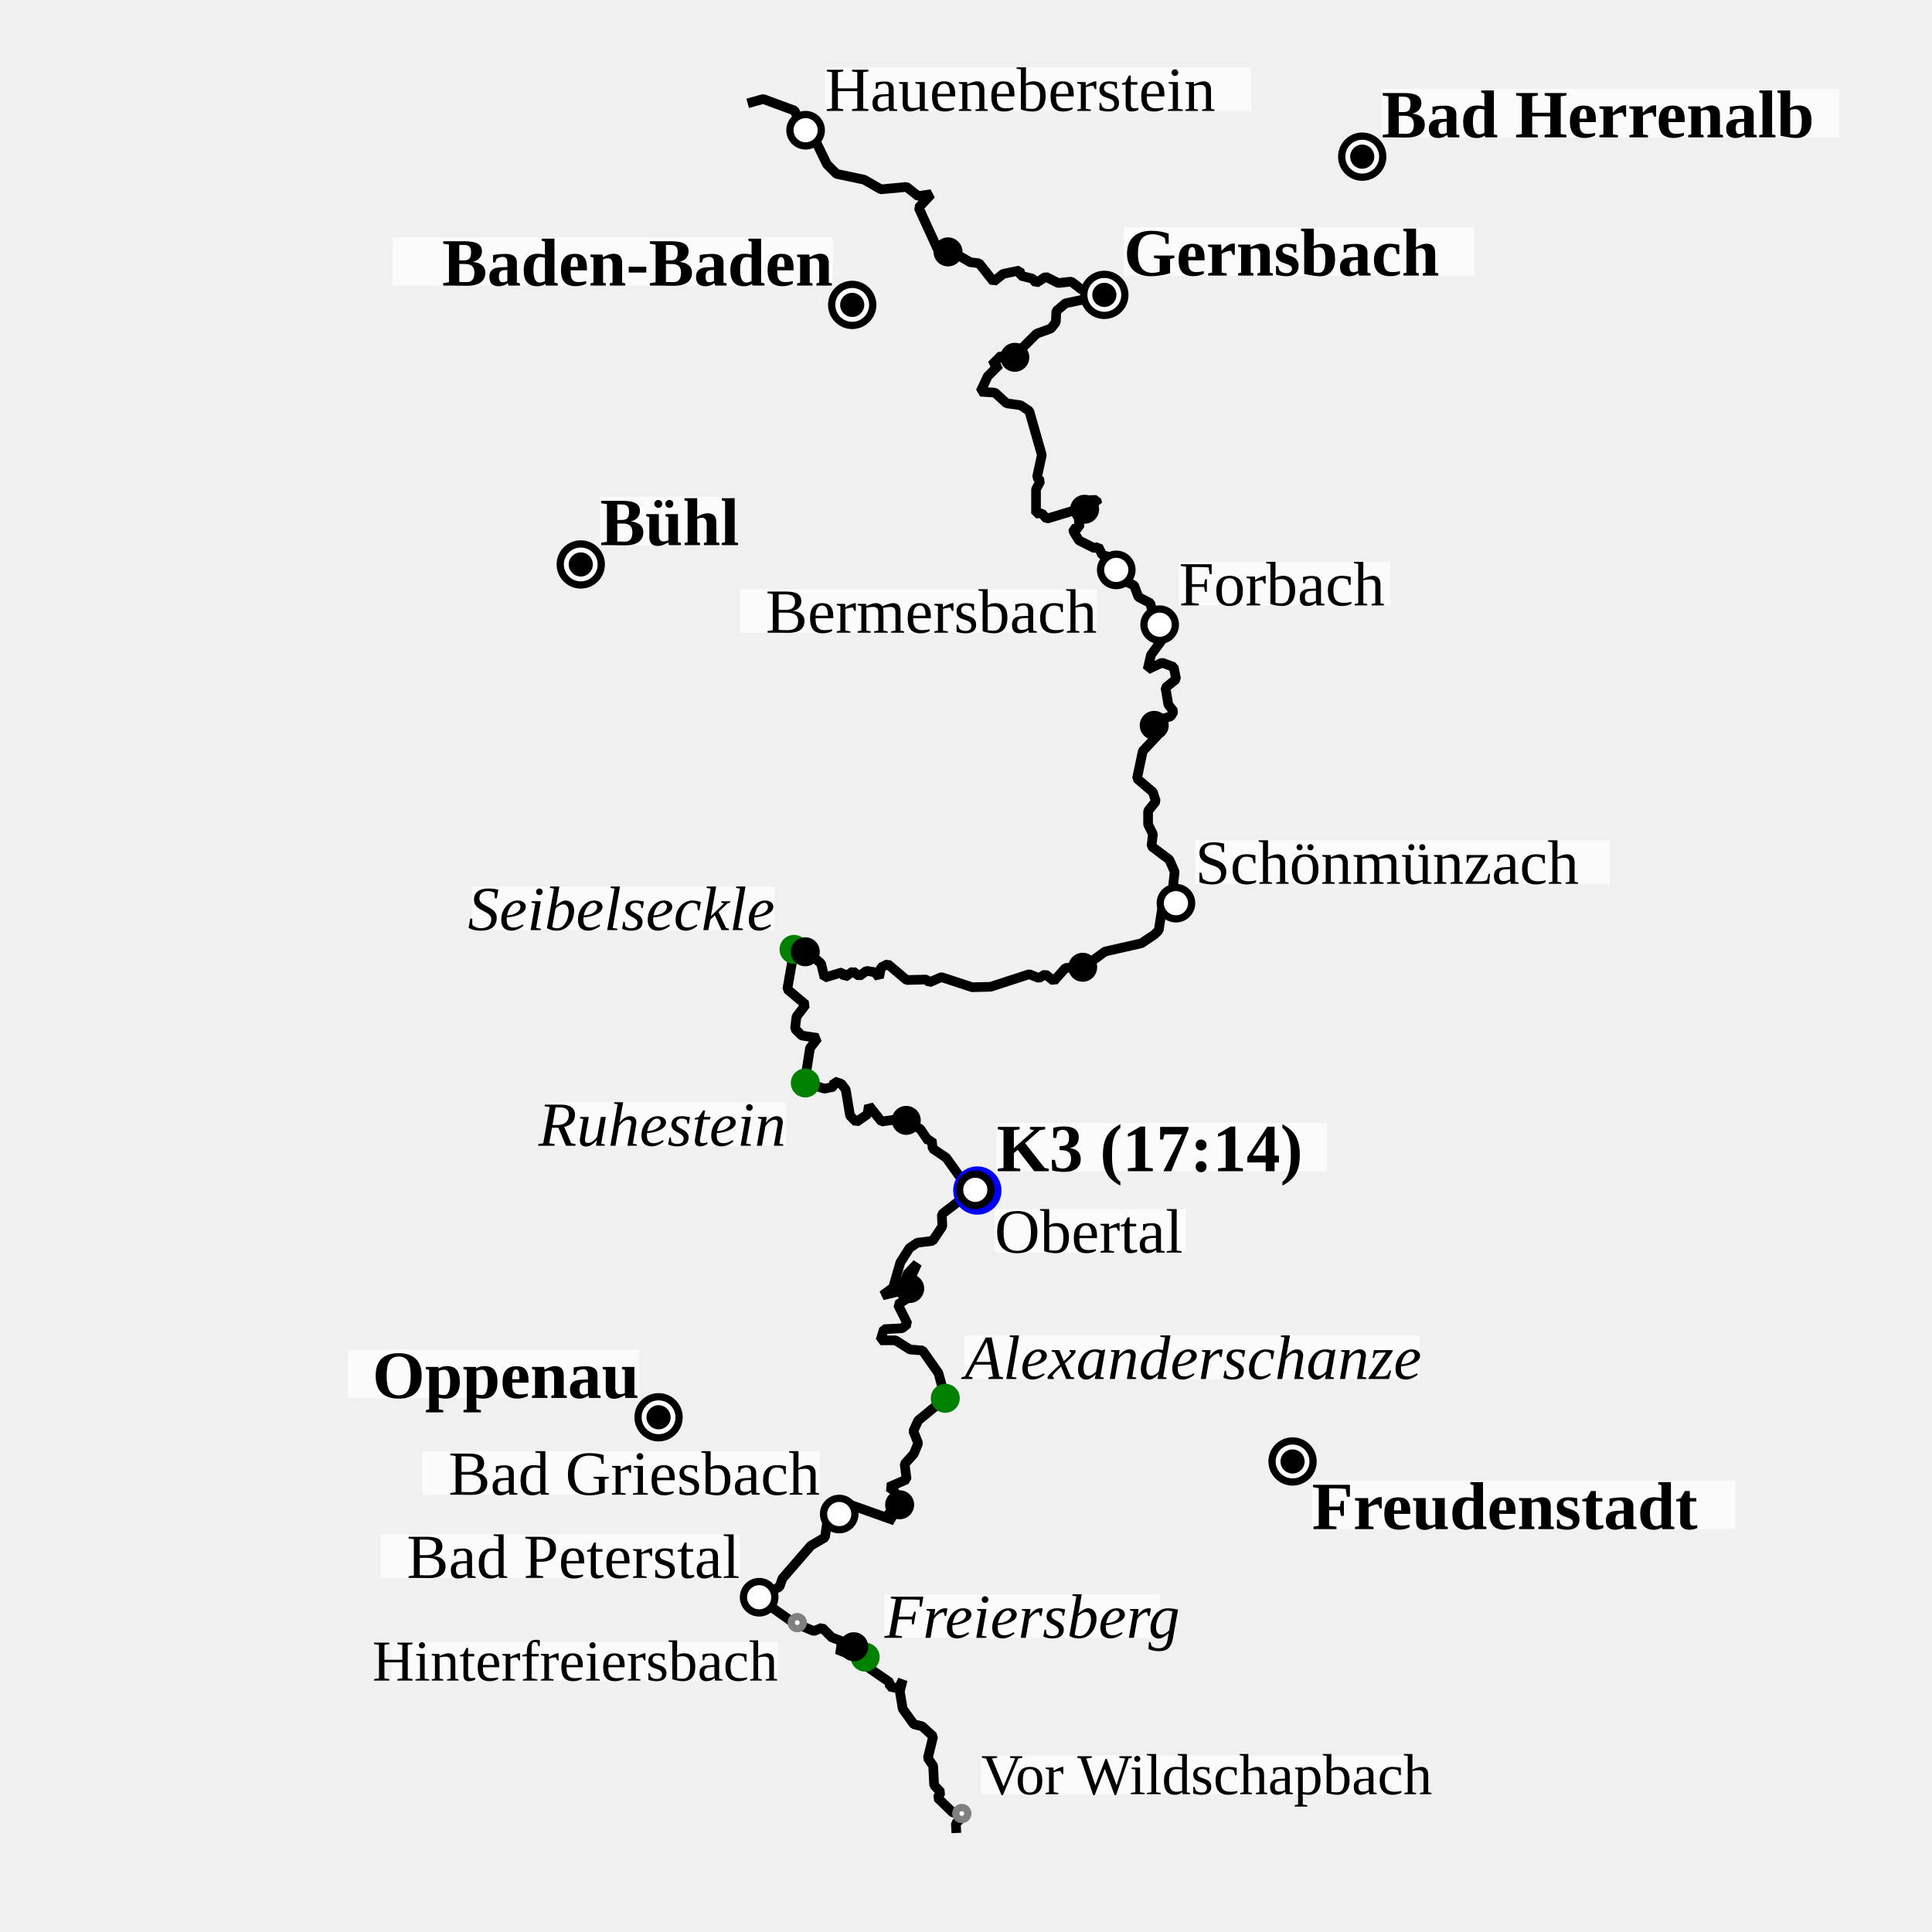
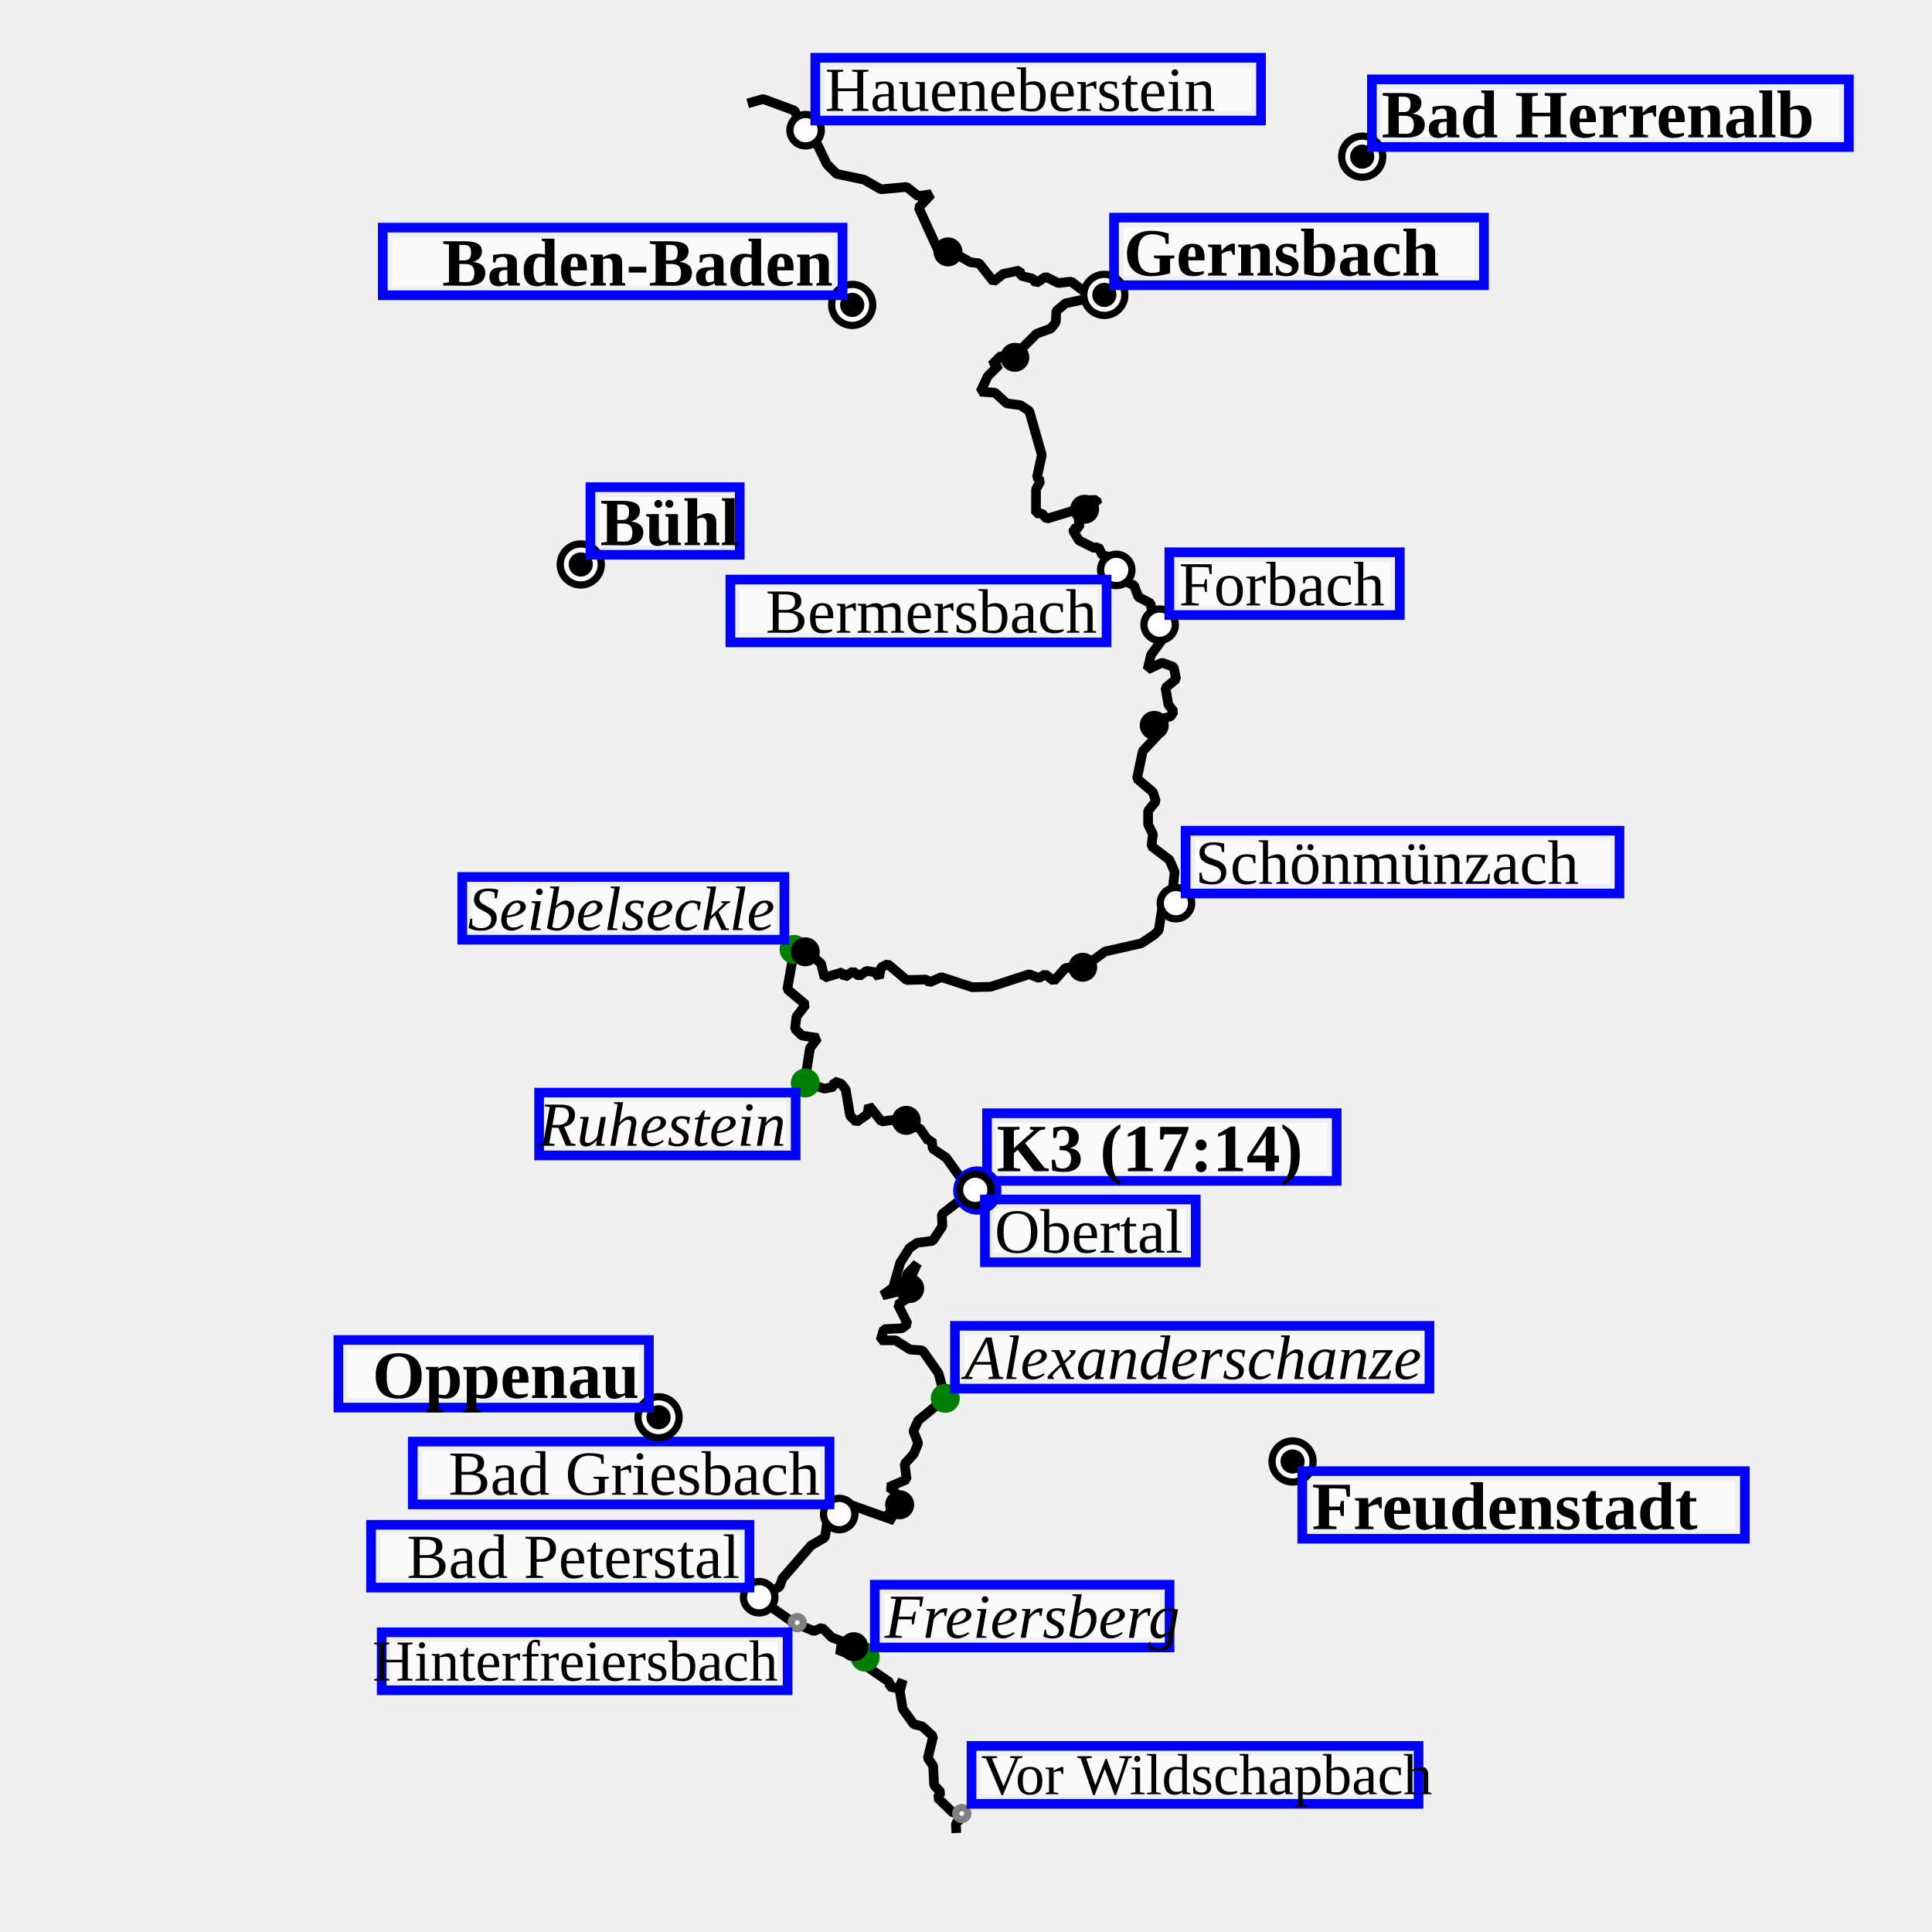
<svg xmlns="http://www.w3.org/2000/svg" height="400" viewBox="(0, 0, 400, 400)" width="400">
  <path d="M198.0,379.5 L197.9,377.5 L199.4,376.1 L199.4,375.4 L197.3,375.3 L194.1,372.2 L194.8,371.1 L193.4,369.6 L193.2,365.6 L192.1,364.0 L193.2,359.5 L190.9,357.4 L189.2,357.0 L186.9,353.8 L186.3,350.2 L186.9,347.8 L186.0,349.6 L184.2,349.2 L184.2,348.3 L179.7,345.2 L179.0,342.7 L179.6,341.5 L177.3,343.1 L173.3,341.5 L176.7,341.1 L177.4,339.5 L175.6,340.3 L172.2,339.0 L170.2,337.0 L168.5,337.7 L164.2,335.9 L159.8,332.8 L158.4,330.2 L161.4,328.5 L162.0,326.8 L167.9,320.0 L170.8,318.3 L171.4,314.2 L174.7,313.5 L176.2,311.6 L185.2,314.8 L183.8,313.6 L186.3,311.3 L184.9,310.5 L185.5,310.5 L185.2,308.7 L184.0,307.9 L187.7,306.3 L187.3,303.1 L189.2,301.0 L190.1,298.8 L189.1,296.3 L190.1,294.1 L195.7,289.5 L194.3,284.3 L191.0,279.6 L188.4,279.4 L185.4,277.5 L182.3,277.5 L183.0,275.2 L186.8,275.0 L187.9,274.1 L185.9,270.1 L188.6,268.3 L188.1,265.5 L189.9,261.6 L187.9,263.7 L186.8,267.2 L182.7,268.2 L184.9,266.6 L186.4,261.4 L188.3,258.4 L189.9,257.3 L193.1,256.9 L195.1,253.9 L195.0,251.4 L200.3,247.3 L202.5,246.8 L201.6,245.1 L198.7,243.6 L195.9,239.7 L193.1,237.8 L192.9,236.0 L192.2,236.2 L190.5,233.7 L187.8,232.5 L187.3,230.4 L186.2,231.7 L182.5,232.2 L179.9,228.9 L179.6,230.7 L177.3,232.3 L176.0,231.0 L175.1,225.6 L174.2,224.4 L172.7,223.9 L172.6,225.0 L170.7,225.4 L166.6,224.1 L167.7,217.0 L169.3,214.9 L166.0,214.4 L164.6,213.0 L164.9,210.5 L166.8,208.0 L163.0,204.8 L164.5,196.3 L167.6,197.4 L170.0,199.5 L170.7,202.4 L174.4,201.3 L174.9,202.3 L176.6,201.1 L177.9,202.1 L179.4,201.0 L181.2,201.3 L182.0,202.4 L182.4,200.3 L183.8,199.6 L187.7,202.9 L191.8,202.8 L192.4,203.4 L194.9,202.3 L201.3,204.4 L205.1,204.3 L213.1,201.7 L215.1,202.5 L216.4,201.7 L218.2,203.1 L220.6,200.4 L224.4,200.2 L228.8,197.0 L236.3,195.3 L239.0,193.5 L239.9,192.6 L240.6,188.1 L245.2,187.9 L242.9,183.2 L243.2,180.5 L242.1,178.0 L238.4,175.2 L238.7,172.7 L237.7,170.7 L237.7,167.9 L239.3,165.9 L238.7,164.0 L235.4,161.2 L236.6,155.5 L239.7,152.2 L239.0,150.4 L239.5,149.2 L242.4,148.3 L243.0,147.3 L241.9,145.9 L241.3,142.4 L243.5,140.6 L243.0,138.1 L240.6,137.2 L237.6,138.6 L238.3,135.6 L241.3,131.5 L240.9,127.8 L238.6,127.1 L238.2,124.9 L235.7,123.6 L234.8,121.2 L232.4,120.1 L230.5,117.6 L230.0,115.4 L228.2,114.9 L227.4,113.2 L226.6,113.5 L223.4,111.9 L222.3,110.1 L222.2,109.5 L223.5,109.2 L223.3,107.1 L224.5,106.6 L224.3,104.8 L225.9,103.7 L227.2,104.3 L227.0,103.5 L223.9,103.6 L223.0,105.5 L216.7,107.4 L215.7,106.3 L214.5,106.3 L214.5,101.3 L215.4,99.6 L214.7,98.8 L215.7,94.2 L213.1,85.1 L211.3,83.9 L208.4,83.5 L206.0,81.3 L203.0,81.1 L204.5,77.9 L206.9,75.5 L205.3,75.6 L207.3,73.6 L209.3,74.6 L210.4,73.5 L210.1,72.1 L211.6,72.1 L214.6,69.1 L217.6,68.0 L218.6,66.7 L218.7,64.4 L220.6,62.8 L228.2,61.2 L227.5,58.7 L228.2,61.2 L227.7,61.5 L226.4,59.6 L224.0,60.0 L221.8,58.3 L219.1,58.6 L216.5,57.3 L214.5,58.6 L213.8,57.7 L211.4,57.1 L211.1,56.0 L207.7,56.7 L205.7,58.3 L202.7,54.5 L200.9,54.3 L196.9,52.0 L194.5,52.4 L190.2,43.0 L192.8,40.2 L190.1,40.6 L187.7,38.7 L182.4,39.2 L178.9,37.2 L173.2,36.0 L171.2,34.0 L168.4,28.2 L167.0,26.5 L166.2,26.6 L164.5,22.9 L158.0,20.5 L154.8,21.4" fill="transparent" id="track" stroke="black" stroke-linejoin="miter" stroke-miterlimit="1" stroke-width="2" />
  <g>
    <g>
      <circle cx="202.346" cy="246.486" fill="Blue" id="10/wp/circle" r="5" />
    </g>
    <g transform="translate(202.346 246.4864)">
      <rect fill="white" fill-opacity="0.75" height="10" id="label-bg" width="68.4" x="4" y="-14" />
+       <rect fill="none" height="14" id="label-dbg" stroke="blue" stroke-width="2" width="72.4" x="2" y="-16" />
      <text font-size="14.0" font-style="normal" font-weight="bold" id="10/wp/text" text-anchor="start" x="4.000" y="-4.000">
K3 (17:14)
</text>
    </g>
    <g>
      <circle cx="176.44" cy="63.126" fill="Black" id="11/wp/circle" r="5" />
      <circle cx="176.44" cy="63.126" fill="white" id="11/wp/circle-little-white" r="3.5" />
      <circle cx="176.44" cy="63.126" fill="black" id="11/wp/circle-little-white" r="2.5" />
    </g>
    <g transform="translate(176.4398 63.12631)">
      <rect fill="white" fill-opacity="0.75" height="10" id="label-bg" width="91.196" x="-95.196" y="-14" />
+       <rect fill="none" height="14" id="label-dbg" stroke="blue" stroke-width="2" width="95.196" x="-97.196" y="-16" />
      <text font-size="14.0" font-style="normal" font-weight="bold" id="11/wp/text" text-anchor="end" x="-4.000" y="-4.000">
Baden-Baden
</text>
    </g>
    <g>
      <circle cx="228.644" cy="61.052" fill="Black" id="12/wp/circle" r="5" />
      <circle cx="228.644" cy="61.052" fill="white" id="12/wp/circle-little-white" r="3.5" />
      <circle cx="228.644" cy="61.052" fill="black" id="12/wp/circle-little-white" r="2.5" />
    </g>
    <g transform="translate(228.6438 61.05195)">
      <rect fill="white" fill-opacity="0.75" height="10" id="label-bg" width="72.595" x="4" y="-14" />
+       <rect fill="none" height="14" id="label-dbg" stroke="blue" stroke-width="2" width="76.595" x="2" y="-16" />
      <text font-size="14.0" font-style="normal" font-weight="bold" id="12/wp/text" text-anchor="start" x="4.000" y="-4.000">
Gernsbach
</text>
    </g>
    <g>
      <circle cx="240.092" cy="129.34" fill="Black" id="13/wp/circle" r="4" />
      <circle cx="240.092" cy="129.34" fill="white" id="13/wp/circle-little-white" r="2.5" />
    </g>
    <g transform="translate(240.0924 129.3399)">
      <rect fill="white" fill-opacity="0.75" height="9" id="label-bg" width="43.724" x="4" y="-13" />
+       <rect fill="none" height="13" id="label-dbg" stroke="blue" stroke-width="2" width="47.724" x="2" y="-15" />
      <text font-size="13.0" font-style="normal" font-weight="normal" id="13/wp/text" text-anchor="start" x="4.000" y="-4.000">
Forbach
</text>
    </g>
    <g>
      <circle cx="157.177" cy="330.692" fill="Black" id="14/wp/circle" r="4" />
      <circle cx="157.177" cy="330.692" fill="white" id="14/wp/circle-little-white" r="2.5" />
    </g>
    <g transform="translate(157.1768 330.6915)">
      <rect fill="white" fill-opacity="0.75" height="9" id="label-bg" width="74.359" x="-78.359" y="-13" />
+       <rect fill="none" height="13" id="label-dbg" stroke="blue" stroke-width="2" width="78.359" x="-80.359" y="-15" />
      <text font-size="13.0" font-style="normal" font-weight="normal" id="14/wp/text" text-anchor="end" x="-4.000" y="-4.000">
Bad Peterstal
</text>
    </g>
    <g>
      <circle cx="173.751" cy="313.467" fill="Black" id="15/wp/circle" r="4" />
      <circle cx="173.751" cy="313.467" fill="white" id="15/wp/circle-little-white" r="2.5" />
    </g>
    <g transform="translate(173.7508 313.4665)">
      <rect fill="white" fill-opacity="0.75" height="9" id="label-bg" width="82.288" x="-86.288" y="-13" />
+       <rect fill="none" height="13" id="label-dbg" stroke="blue" stroke-width="2" width="86.288" x="-88.288" y="-15" />
      <text font-size="13.0" font-style="normal" font-weight="normal" id="15/wp/text" text-anchor="end" x="-4.000" y="-4.000">
Bad Griesbach
</text>
    </g>
    <g>
      <circle cx="166.792" cy="26.961" fill="Black" id="16/wp/circle" r="4" />
      <circle cx="166.792" cy="26.961" fill="white" id="16/wp/circle-little-white" r="2.5" />
    </g>
    <g transform="translate(166.7916 26.96132)">
      <rect fill="white" fill-opacity="0.75" height="9" id="label-bg" width="88.291" x="4" y="-13" />
+       <rect fill="none" height="13" id="label-dbg" stroke="blue" stroke-width="2" width="92.291" x="2" y="-15" />
      <text font-size="13.0" font-style="normal" font-weight="normal" id="16/wp/text" text-anchor="start" x="4.000" y="-4.000">
Haueneberstein
</text>
    </g>
    <g>
      <circle cx="201.92" cy="246.341" fill="Black" id="17/wp/circle" r="4" />
      <circle cx="201.92" cy="246.341" fill="white" id="17/wp/circle-little-white" r="2.5" />
    </g>
    <g transform="translate(201.9203 246.3411)">
      <rect fill="white" fill-opacity="0.75" height="9" id="label-bg" width="39.644" x="4" y="4" />
+       <rect fill="none" height="13" id="label-dbg" stroke="blue" stroke-width="2" width="43.644" x="2" y="2" />
      <text font-size="13.0" font-style="normal" font-weight="normal" id="17/wp/text" text-anchor="start" x="4.000" y="13.000">
Obertal
</text>
    </g>
    <g>
      <circle cx="231.11" cy="117.995" fill="Black" id="18/wp/circle" r="4" />
      <circle cx="231.11" cy="117.995" fill="white" id="18/wp/circle-little-white" r="2.5" />
    </g>
    <g transform="translate(231.1096 117.9951)">
      <rect fill="white" fill-opacity="0.75" height="9" id="label-bg" width="73.897" x="-77.897" y="4" />
+       <rect fill="none" height="13" id="label-dbg" stroke="blue" stroke-width="2" width="77.897" x="-79.897" y="2" />
      <text font-size="13.0" font-style="normal" font-weight="normal" id="18/wp/text" text-anchor="end" x="-4.000" y="13.000">
Bermersbach
</text>
    </g>
    <g>
      <circle cx="243.466" cy="186.992" fill="Black" id="19/wp/circle" r="4" />
      <circle cx="243.466" cy="186.992" fill="white" id="19/wp/circle-little-white" r="2.5" />
    </g>
    <g transform="translate(243.466 186.992)">
      <rect fill="white" fill-opacity="0.75" height="9" id="label-bg" width="85.828" x="4" y="-13" />
+       <rect fill="none" height="13" id="label-dbg" stroke="blue" stroke-width="2" width="89.828" x="2" y="-15" />
      <text font-size="13.0" font-style="normal" font-weight="normal" id="19/wp/text" text-anchor="start" x="4.000" y="-4.000">
Schönmünzach
</text>
    </g>
    <g>
      <circle cx="195.709" cy="289.5" fill="Green" id="20/wp/circle" r="3" />
    </g>
    <g transform="translate(195.7092 289.4997)">
      <rect fill="white" fill-opacity="0.75" height="9" id="label-bg" width="94.246" x="4" y="-13" />
+       <rect fill="none" height="13" id="label-dbg" stroke="blue" stroke-width="2" width="98.246" x="2" y="-15" />
      <text font-size="13.0" font-style="italic" font-weight="normal" id="20/wp/text" text-anchor="start" x="4.000" y="-4.000">
Alexanderschanze
</text>
    </g>
    <g>
      <circle cx="164.394" cy="196.562" fill="Green" id="21/wp/circle" r="3" />
    </g>
    <g transform="translate(164.3936 196.5618)">
      <rect fill="white" fill-opacity="0.75" height="9" id="label-bg" width="62.687" x="-66.687" y="-13" />
+       <rect fill="none" height="13" id="label-dbg" stroke="blue" stroke-width="2" width="66.687" x="-68.687" y="-15" />
      <text font-size="13.0" font-style="italic" font-weight="normal" id="21/wp/text" text-anchor="end" x="-4.000" y="-4.000">
Seibelseckle
</text>
    </g>
    <g>
      <circle cx="166.731" cy="224.218" fill="Green" id="22/wp/circle" r="3" />
    </g>
    <g transform="translate(166.7315 224.2182)">
      <rect fill="white" fill-opacity="0.75" height="9" id="label-bg" width="49.112" x="-53.112" y="4" />
+       <rect fill="none" height="13" id="label-dbg" stroke="blue" stroke-width="2" width="53.112" x="-55.112" y="2" />
      <text font-size="13.0" font-style="italic" font-weight="normal" id="22/wp/text" text-anchor="end" x="-4.000" y="13.000">
Ruhestein
</text>
    </g>
    <g>
      <circle cx="179.125" cy="343.098" fill="Green" id="23/wp/circle" r="3" />
    </g>
    <g transform="translate(179.1249 343.0977)">
      <rect fill="white" fill-opacity="0.75" height="9" id="label-bg" width="57.019" x="4" y="-13" />
+       <rect fill="none" height="13" id="label-dbg" stroke="blue" stroke-width="2" width="61.019" x="2" y="-15" />
      <text font-size="13.0" font-style="italic" font-weight="normal" id="23/wp/text" text-anchor="start" x="4.000" y="-4.000">
Freiersberg
</text>
    </g>
    <g>
      <circle cx="120.241" cy="116.863" fill="Black" id="24/wp/circle" r="5" />
      <circle cx="120.241" cy="116.863" fill="white" id="24/wp/circle-little-white" r="3.5" />
      <circle cx="120.241" cy="116.863" fill="black" id="24/wp/circle-little-white" r="2.5" />
    </g>
    <g transform="translate(120.2405 116.863)">
      <rect fill="white" fill-opacity="0.75" height="10" id="label-bg" width="26.911" x="4" y="-14" />
+       <rect fill="none" height="14" id="label-dbg" stroke="blue" stroke-width="2" width="30.911" x="2" y="-16" />
      <text font-size="14.0" font-style="normal" font-weight="bold" id="24/wp/text" text-anchor="start" x="4.000" y="-4.000">
Bühl
</text>
    </g>
    <g>
      <circle cx="267.613" cy="302.582" fill="Black" id="25/wp/circle" r="5" />
      <circle cx="267.613" cy="302.582" fill="white" id="25/wp/circle-little-white" r="3.5" />
      <circle cx="267.613" cy="302.582" fill="black" id="25/wp/circle-little-white" r="2.5" />
    </g>
    <g transform="translate(267.6132 302.5822)">
      <rect fill="white" fill-opacity="0.75" height="10" id="label-bg" width="87.64" x="4" y="4" />
+       <rect fill="none" height="14" id="label-dbg" stroke="blue" stroke-width="2" width="91.64" x="2" y="2" />
      <text font-size="14.0" font-style="normal" font-weight="bold" id="25/wp/text" text-anchor="start" x="4.000" y="14.000">
Freudenstadt
</text>
    </g>
    <g>
      <circle cx="282.035" cy="32.435" fill="Black" id="26/wp/circle" r="5" />
      <circle cx="282.035" cy="32.435" fill="white" id="26/wp/circle-little-white" r="3.5" />
      <circle cx="282.035" cy="32.435" fill="black" id="26/wp/circle-little-white" r="2.5" />
    </g>
    <g transform="translate(282.0353 32.43458)">
      <rect fill="white" fill-opacity="0.75" height="10" id="label-bg" width="94.753" x="4" y="-14" />
+       <rect fill="none" height="14" id="label-dbg" stroke="blue" stroke-width="2" width="98.753" x="2" y="-16" />
      <text font-size="14.0" font-style="normal" font-weight="bold" id="26/wp/text" text-anchor="start" x="4.000" y="-4.000">
Bad Herrenalb
</text>
    </g>
    <g>
      <circle cx="136.346" cy="293.432" fill="Black" id="27/wp/circle" r="5" />
      <circle cx="136.346" cy="293.432" fill="white" id="27/wp/circle-little-white" r="3.5" />
      <circle cx="136.346" cy="293.432" fill="black" id="27/wp/circle-little-white" r="2.5" />
    </g>
    <g transform="translate(136.3465 293.4321)">
      <rect fill="white" fill-opacity="0.75" height="10" id="label-bg" width="60.285" x="-64.285" y="-14" />
+       <rect fill="none" height="14" id="label-dbg" stroke="blue" stroke-width="2" width="64.285" x="-66.285" y="-16" />
      <text font-size="14.0" font-style="normal" font-weight="bold" id="27/wp/text" text-anchor="end" x="-4.000" y="-4.000">
Oppenau
</text>
    </g>
    <g>
      <circle cx="165.061" cy="335.948" fill="Gray" id="28/wp/circle" r="2" />
      <circle cx="165.061" cy="335.948" fill="white" id="28/wp/circle-little-white" r="0.5" />
    </g>
    <g transform="translate(165.0606 335.9478)">
      <rect fill="white" fill-opacity="0.75" height="8" id="label-bg" width="80.036" x="-84.036" y="4" />
+       <rect fill="none" height="12" id="label-dbg" stroke="blue" stroke-width="2" width="84.036" x="-86.036" y="2" />
      <text font-size="12.0" font-style="normal" font-weight="lighter" id="28/wp/text" text-anchor="end" x="-4.000" y="12.000">
Hinterfreiersbach
</text>
    </g>
    <g>
      <circle cx="199.135" cy="375.47" fill="Gray" id="29/wp/circle" r="2" />
      <circle cx="199.135" cy="375.47" fill="white" id="29/wp/circle-little-white" r="0.5" />
    </g>
    <g transform="translate(199.1351 375.4699)">
      <rect fill="white" fill-opacity="0.75" height="8" id="label-bg" width="88.562" x="4" y="-12" />
+       <rect fill="none" height="12" id="label-dbg" stroke="blue" stroke-width="2" width="92.562" x="2" y="-14" />
      <text font-size="12.0" font-style="normal" font-weight="lighter" id="29/wp/text" text-anchor="start" x="4.000" y="-4.000">
Vor Wildschapbach
</text>
    </g>
    <g>
      <circle cx="176.762" cy="340.934" fill="Black" id="0/wp/circle" r="3" />
    </g>
    <g>
      <circle cx="186.265" cy="311.546" fill="Black" id="1/wp/circle" r="3" />
    </g>
    <g>
      <circle cx="188.341" cy="266.78" fill="Black" id="2/wp/circle" r="3" />
    </g>
    <g>
      <circle cx="187.631" cy="231.962" fill="Black" id="3/wp/circle" r="3" />
    </g>
    <g>
      <circle cx="166.726" cy="197.057" fill="Black" id="4/wp/circle" r="3" />
    </g>
    <g>
      <circle cx="224.159" cy="200.261" fill="Black" id="5/wp/circle" r="3" />
    </g>
    <g>
      <circle cx="238.968" cy="150.18" fill="Black" id="6/wp/circle" r="3" />
    </g>
    <g>
      <circle cx="224.558" cy="105.437" fill="Black" id="7/wp/circle" r="3" />
    </g>
    <g>
      <circle cx="210.103" cy="73.979" fill="Black" id="8/wp/circle" r="3" />
    </g>
    <g>
      <circle cx="196.279" cy="52.152" fill="Black" id="9/wp/circle" r="3" />
    </g>
  </g>
</svg>
